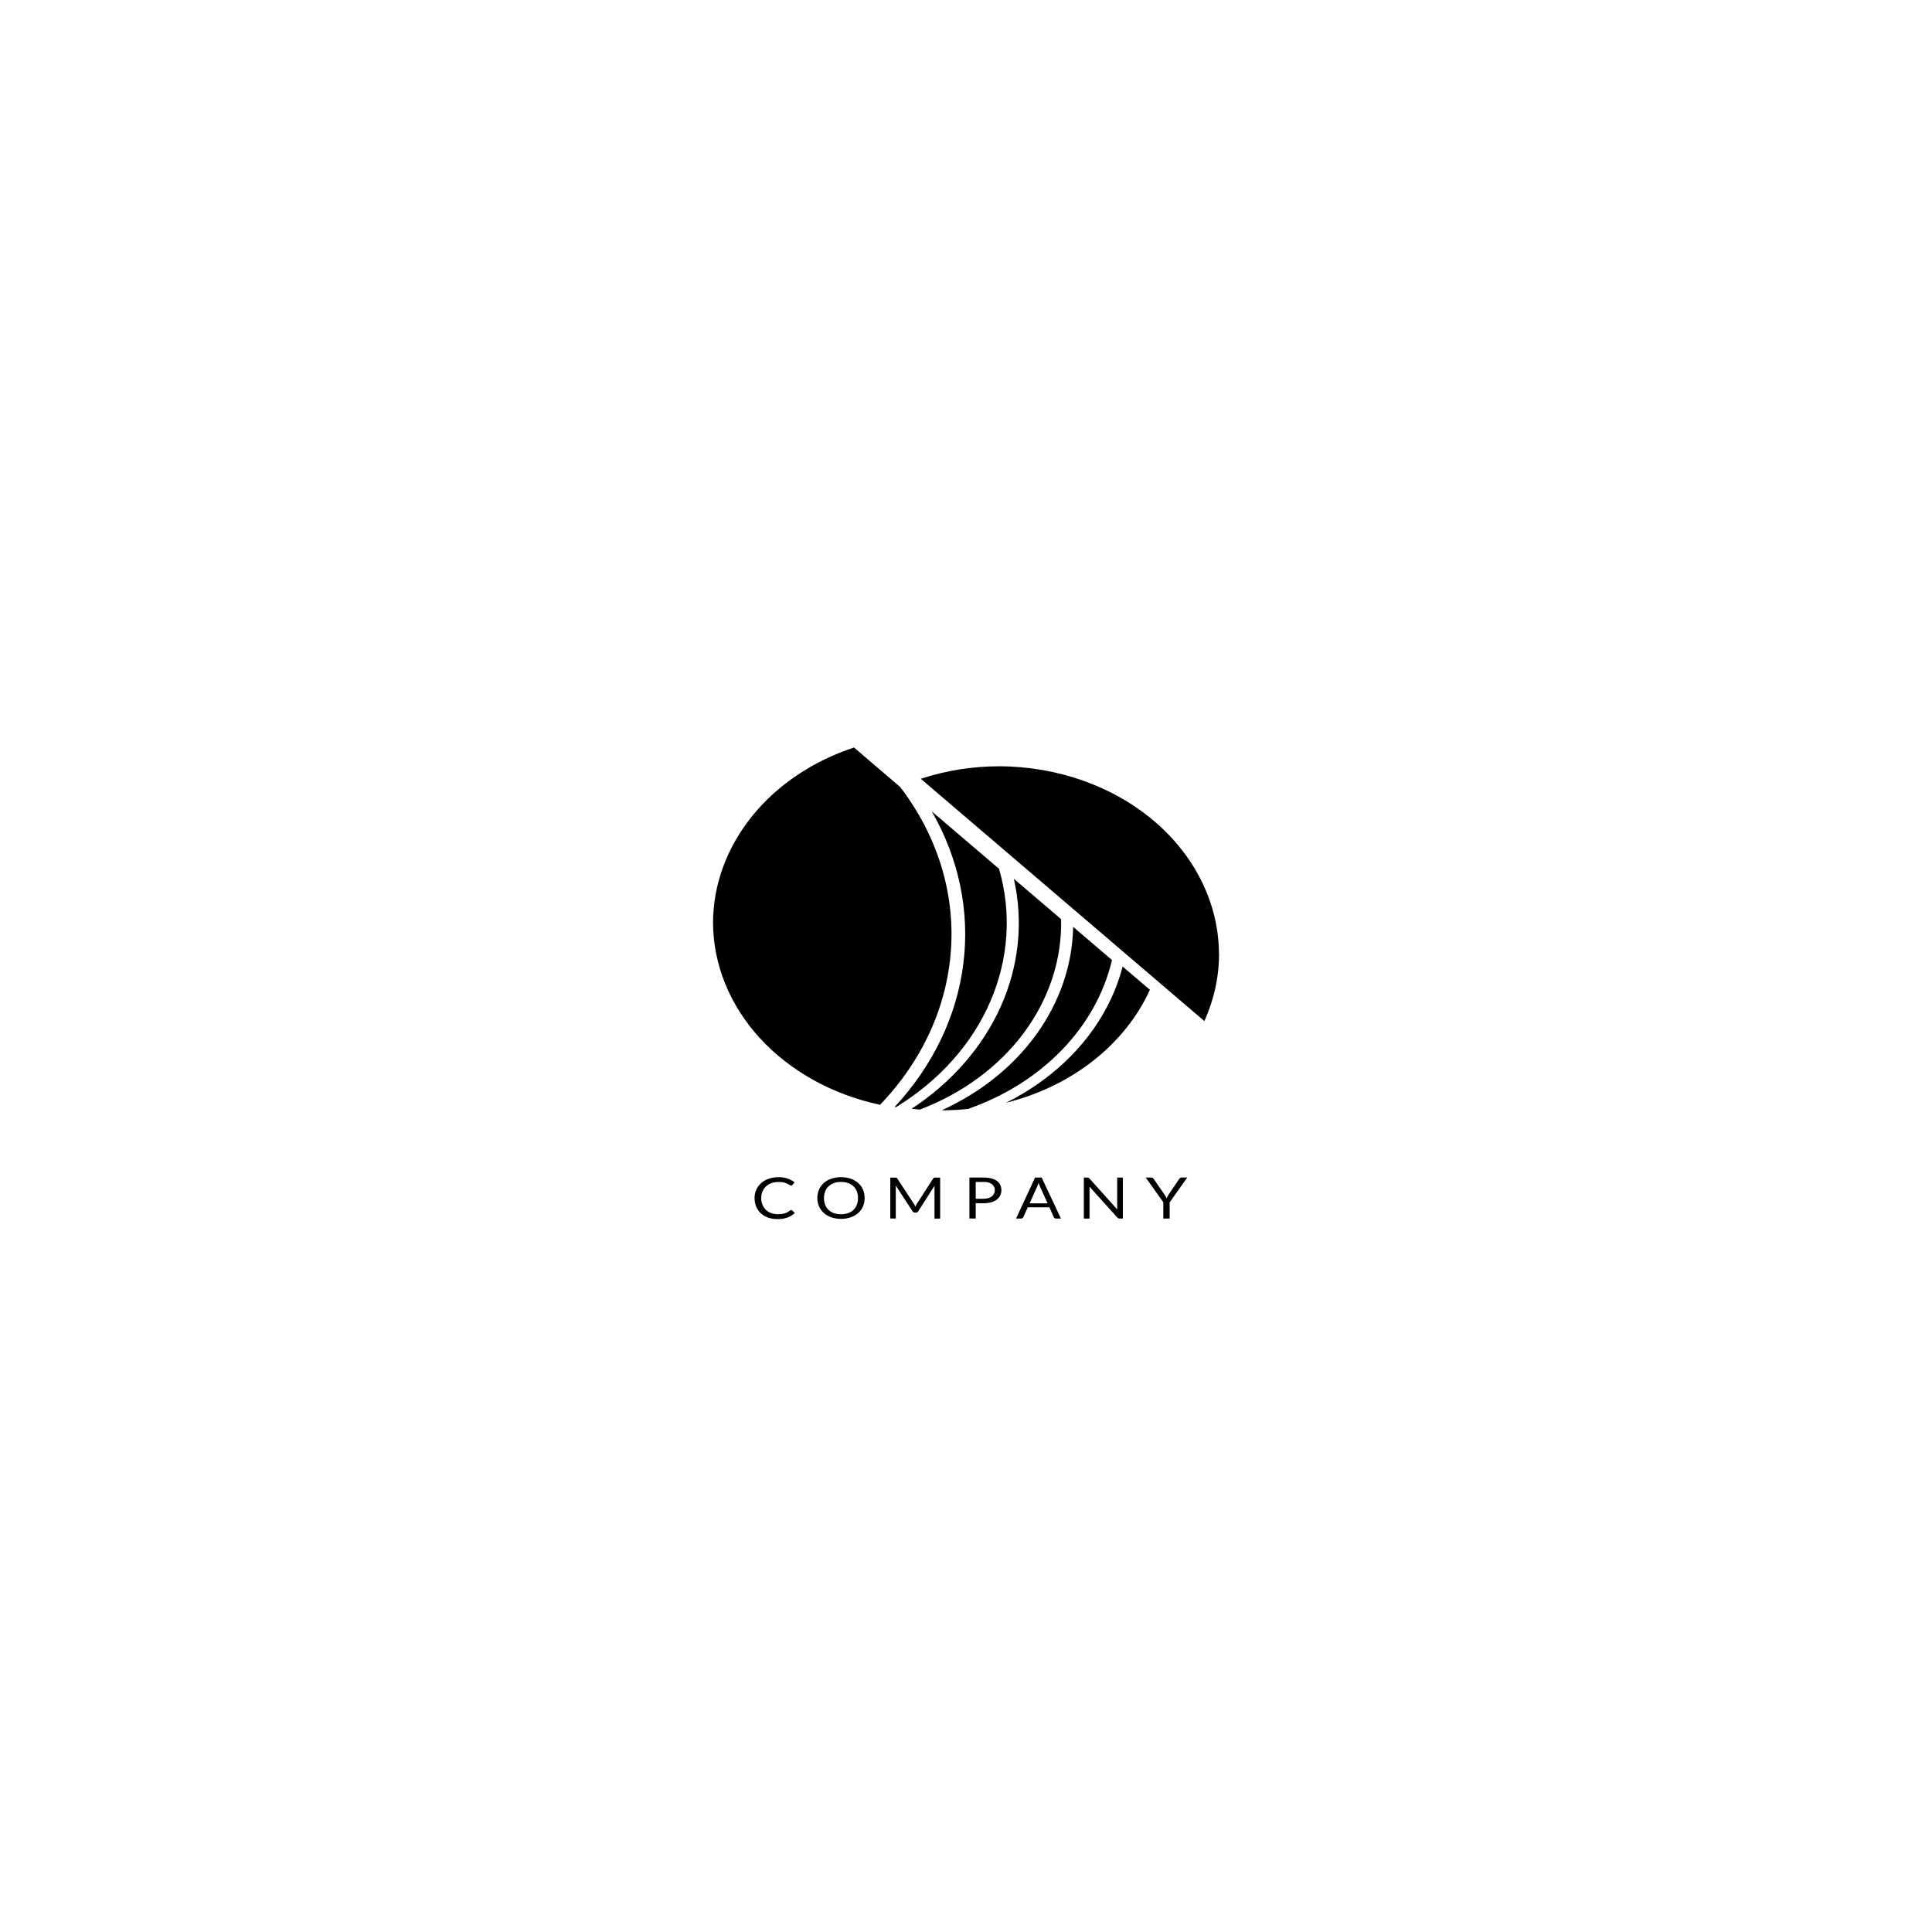
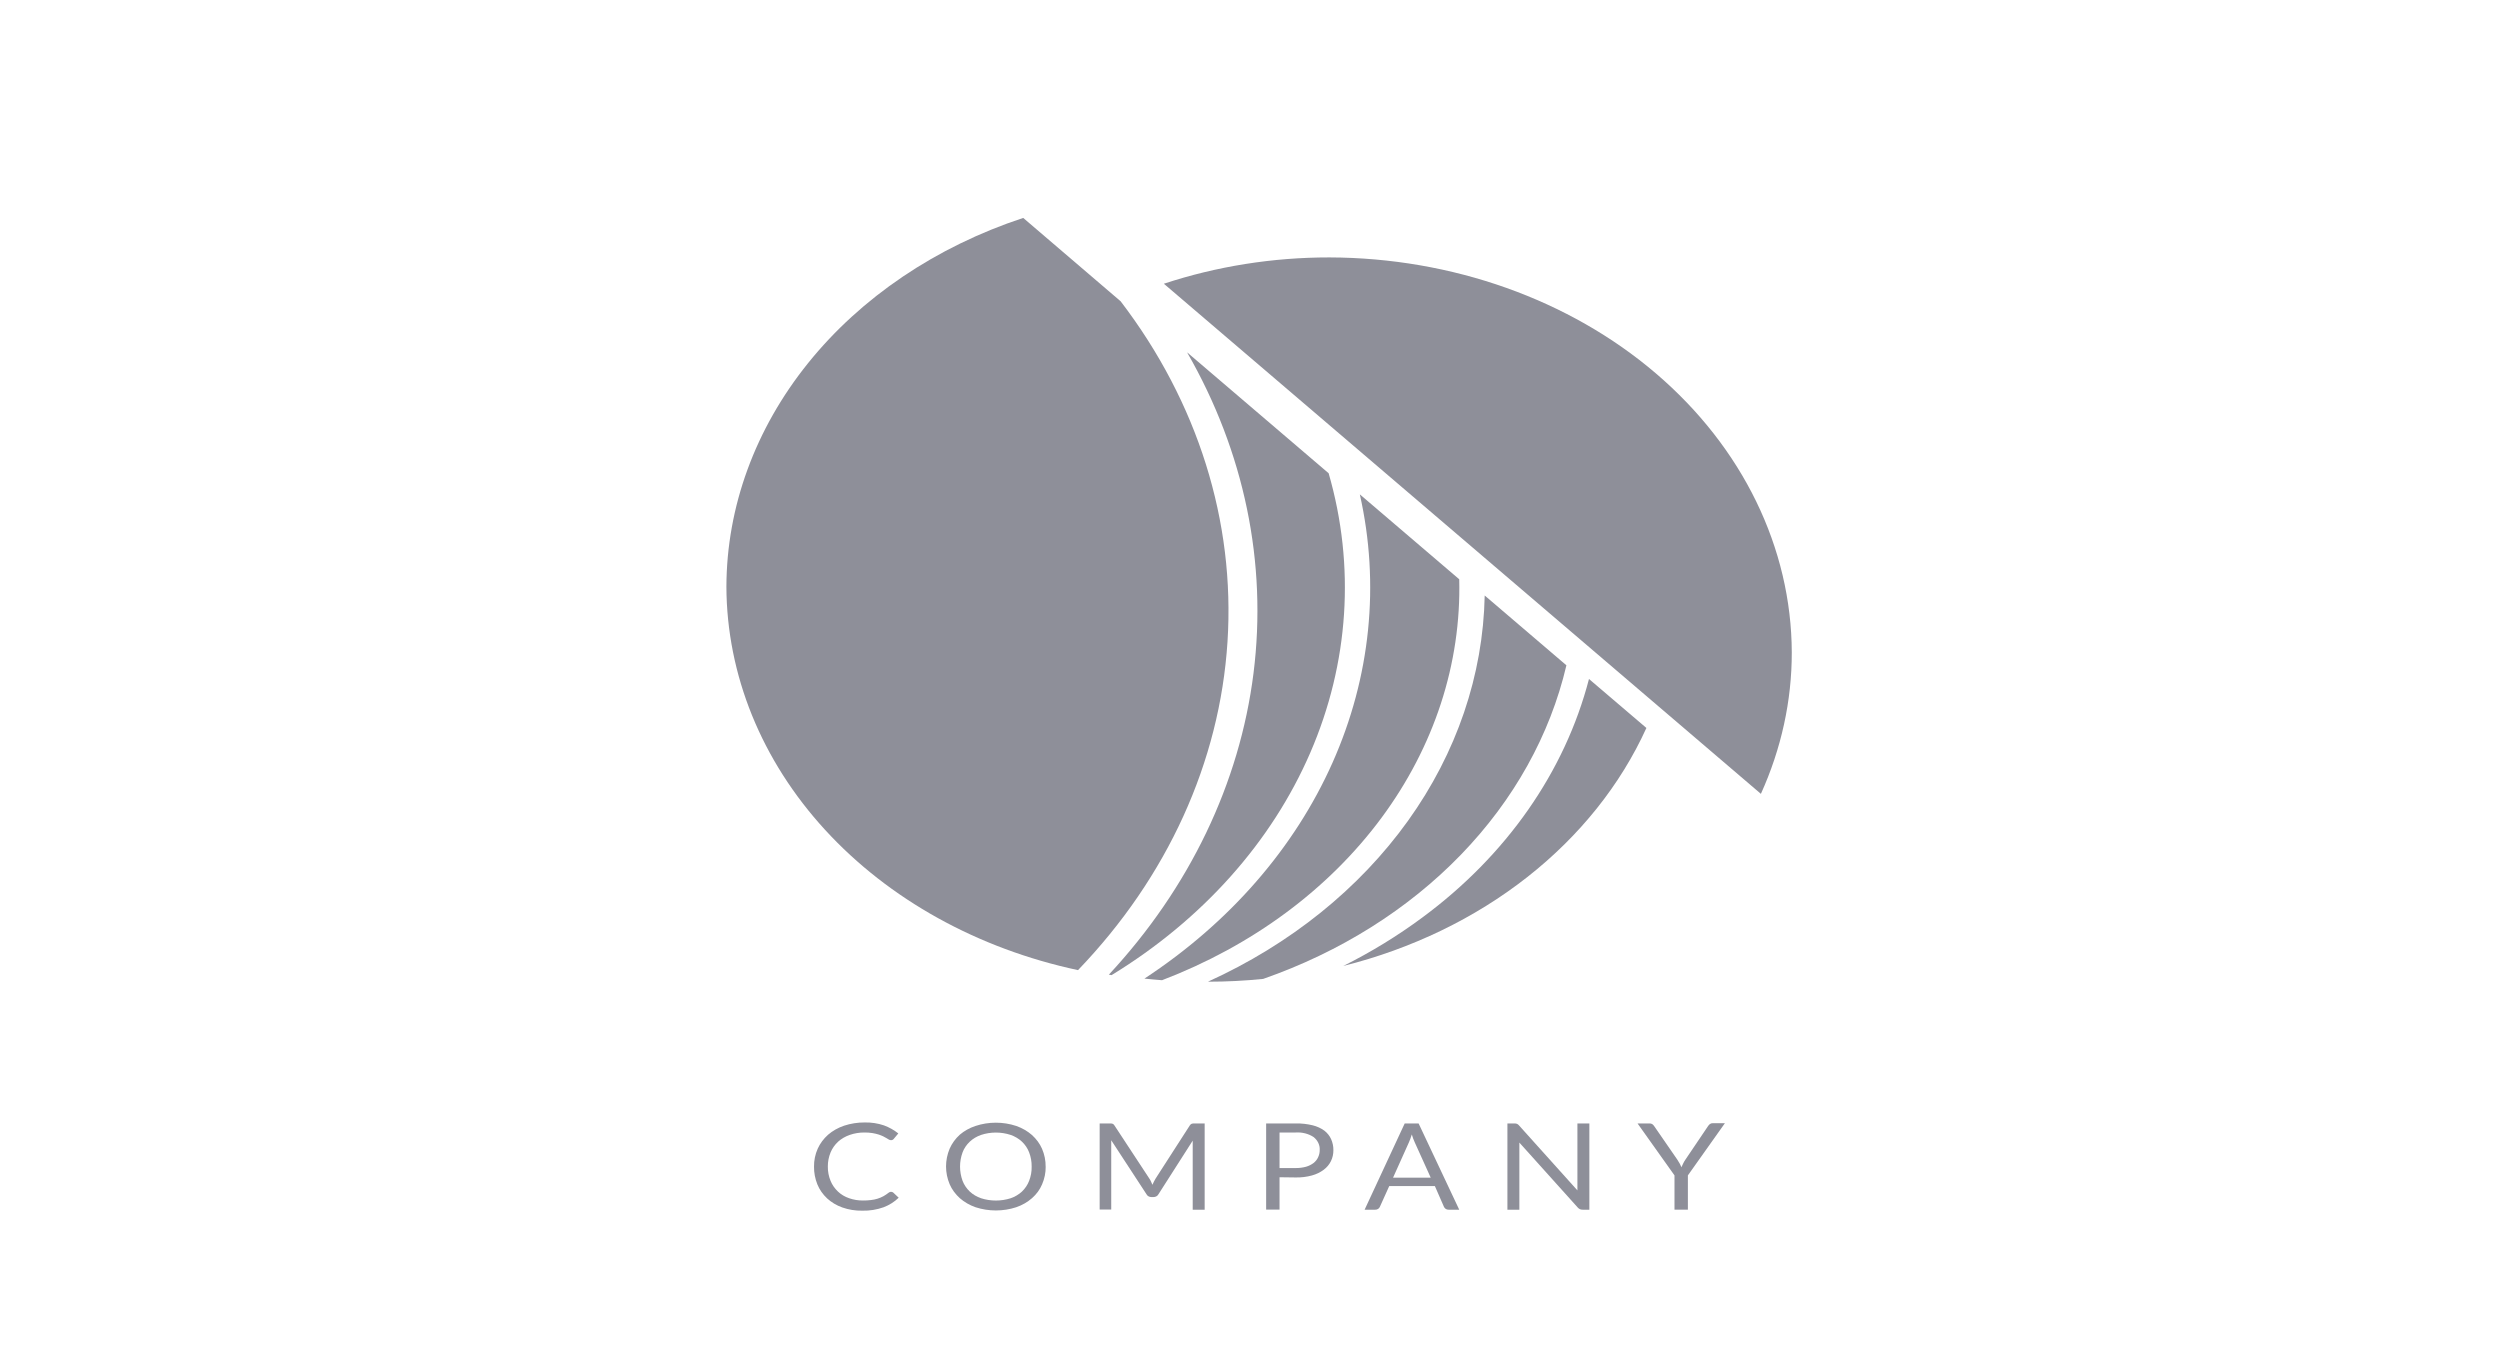
- <svg xmlns="http://www.w3.org/2000/svg" version="1.1" width="32" height="32" viewBox="0 0 32 32">
-   <path d="M13.107 20.043c0.003 0 0.006 0.001 0.009 0.002s0.005 0.003 0.007 0.005l0.042 0.040c-0.033 0.032-0.073 0.058-0.118 0.075-0.053 0.019-0.11 0.028-0.168 0.027-0.054 0.001-0.108-0.008-0.158-0.025-0.045-0.016-0.086-0.040-0.119-0.071-0.034-0.032-0.060-0.069-0.077-0.11-0.018-0.045-0.027-0.093-0.027-0.141-0.001-0.048 0.009-0.096 0.029-0.141 0.018-0.041 0.046-0.078 0.082-0.11s0.079-0.055 0.126-0.071c0.052-0.017 0.107-0.026 0.162-0.025 0.052-0.001 0.103 0.007 0.151 0.023 0.042 0.015 0.080 0.037 0.113 0.063l-0.035 0.042c-0.002 0.003-0.005 0.006-0.009 0.008s-0.009 0.004-0.014 0.003c-0.005-0-0.011-0.002-0.015-0.005l-0.019-0.011-0.026-0.014c-0.011-0.005-0.023-0.010-0.035-0.014-0.016-0.005-0.032-0.009-0.048-0.011-0.021-0.003-0.042-0.005-0.063-0.005-0.040-0-0.080 0.006-0.117 0.019-0.035 0.012-0.066 0.030-0.091 0.053-0.026 0.024-0.046 0.053-0.059 0.084-0.015 0.036-0.022 0.073-0.022 0.111-0.001 0.038 0.007 0.077 0.022 0.113 0.013 0.031 0.033 0.060 0.058 0.084 0.024 0.023 0.054 0.041 0.087 0.052s0.071 0.018 0.108 0.018c0.021 0 0.043-0.001 0.064-0.004 0.035-0.004 0.068-0.014 0.097-0.030 0.015-0.008 0.029-0.018 0.042-0.028 0.005-0.004 0.012-0.007 0.020-0.007z" />
-   <path d="M14.321 19.844c0.001 0.048-0.009 0.095-0.028 0.14-0.017 0.041-0.044 0.078-0.079 0.108s-0.077 0.055-0.124 0.071c-0.103 0.034-0.217 0.034-0.32 0-0.047-0.016-0.089-0.041-0.124-0.071s-0.062-0.069-0.080-0.11c-0.038-0.090-0.038-0.189 0-0.28 0.018-0.041 0.045-0.078 0.080-0.11 0.035-0.030 0.077-0.053 0.124-0.069 0.103-0.034 0.217-0.034 0.32 0 0.047 0.016 0.089 0.041 0.124 0.071s0.062 0.068 0.079 0.108c0.019 0.045 0.029 0.093 0.028 0.141zM14.211 19.844c0.001-0.038-0.006-0.076-0.020-0.112-0.012-0.031-0.031-0.060-0.056-0.084-0.025-0.023-0.055-0.041-0.089-0.053-0.075-0.025-0.158-0.025-0.232 0-0.034 0.012-0.064 0.030-0.089 0.053-0.026 0.024-0.045 0.053-0.057 0.084-0.027 0.073-0.027 0.151 0 0.225 0.012 0.031 0.031 0.060 0.057 0.084 0.025 0.023 0.055 0.041 0.089 0.053 0.075 0.024 0.157 0.024 0.232 0 0.034-0.012 0.064-0.030 0.089-0.053 0.025-0.024 0.044-0.053 0.056-0.084 0.014-0.036 0.021-0.074 0.020-0.112z" />
-   <path d="M15.15 19.962l0.011 0.025c0.004-0.009 0.008-0.017 0.012-0.025s0.009-0.017 0.014-0.025l0.269-0.417c0.005-0.007 0.010-0.012 0.015-0.013 0.007-0.002 0.015-0.003 0.022-0.002h0.079v0.679h-0.094v-0.499c0-0.006 0-0.014 0-0.021s-0.001-0.016 0-0.023l-0.27 0.423c-0.003 0.006-0.009 0.012-0.016 0.015s-0.015 0.006-0.023 0.006h-0.015c-0.008 0-0.016-0.002-0.023-0.006s-0.012-0.009-0.016-0.016l-0.278-0.426c0 0.008 0 0.016 0 0.024s0 0.015 0 0.022v0.499h-0.091v-0.677h0.079c0.007-0 0.015 0 0.022 0.002s0.012 0.007 0.015 0.013l0.274 0.418c0.005 0.008 0.010 0.016 0.014 0.024z" />
-   <path d="M16.161 19.928v0.254h-0.105v-0.678h0.235c0.044-0.001 0.088 0.004 0.131 0.015 0.034 0.008 0.066 0.023 0.093 0.042 0.023 0.018 0.041 0.041 0.053 0.066 0.012 0.028 0.018 0.057 0.018 0.087 0 0.030-0.006 0.059-0.019 0.087-0.013 0.026-0.032 0.049-0.057 0.068-0.027 0.020-0.059 0.036-0.093 0.045-0.041 0.011-0.084 0.016-0.127 0.016l-0.127-0.002zM16.161 19.855h0.127c0.028 0 0.055-0.003 0.081-0.010 0.022-0.006 0.042-0.016 0.059-0.029 0.016-0.012 0.028-0.028 0.036-0.045 0.009-0.018 0.013-0.038 0.013-0.057 0.001-0.019-0.002-0.038-0.011-0.055s-0.021-0.033-0.037-0.046c-0.040-0.027-0.091-0.040-0.141-0.036h-0.127v0.279z" />
-   <path d="M17.574 20.183h-0.083c-0.008 0-0.017-0.002-0.023-0.006s-0.011-0.010-0.014-0.016l-0.072-0.164h-0.359l-0.074 0.164c-0.003 0.006-0.007 0.011-0.013 0.015s-0.015 0.007-0.024 0.007h-0.083l0.315-0.679h0.109l0.32 0.679zM17.054 19.931h0.297l-0.125-0.276c-0.010-0.021-0.017-0.042-0.024-0.064l-0.012 0.035c-0.004 0.011-0.008 0.021-0.012 0.029l-0.124 0.276z" />
-   <path d="M18.028 19.507c0.006 0.003 0.012 0.007 0.016 0.012l0.46 0.512c0-0.008 0-0.016 0-0.024s0-0.015 0-0.022v-0.481h0.094v0.679h-0.053c-0.007 0-0.015-0.001-0.022-0.004s-0.012-0.008-0.017-0.013l-0.46-0.511c0 0.008 0 0.016 0 0.023s0 0.014 0 0.021v0.484h-0.094v-0.679h0.056c0.006-0 0.013 0.001 0.019 0.003z" />
-   <path d="M19.373 19.913v0.27h-0.105v-0.27l-0.291-0.409h0.094c0.008-0 0.016 0.002 0.023 0.006s0.010 0.010 0.014 0.015l0.182 0.264c0.007 0.011 0.014 0.022 0.019 0.031s0.009 0.019 0.013 0.029l0.014-0.029c0.005-0.011 0.011-0.021 0.018-0.031l0.179-0.265c0.004-0.005 0.008-0.010 0.014-0.014s0.014-0.007 0.023-0.007h0.095l-0.291 0.411z" />
-   <path d="M15.098 18.365c0.046 0.005 0.092 0.009 0.139 0.013 0.709-0.271 1.31-0.715 1.725-1.276s0.629-1.214 0.613-1.878l-0.782-0.668c0.159 0.707 0.085 1.438-0.215 2.11s-0.812 1.261-1.48 1.699z" />
-   <path d="M14.819 18.334l0.021 0.004c0.714-0.436 1.259-1.046 1.563-1.75s0.355-1.469 0.144-2.198l-1.114-0.951c0.45 0.782 0.632 1.657 0.523 2.524s-0.504 1.689-1.138 2.372z" />
-   <path d="M18.595 16.008c-0.189 0.729-0.649 1.387-1.31 1.876-0.193 0.143-0.402 0.271-0.623 0.382 0.539-0.135 1.034-0.374 1.447-0.699s0.734-0.726 0.937-1.173l-0.452-0.385z" />
-   <path d="M18.418 15.901l-0.643-0.549c-0.012 0.626-0.221 1.239-0.604 1.773s-0.926 0.971-1.574 1.265h0.003c0.144-0 0.288-0.007 0.432-0.022 0.605-0.211 1.14-0.547 1.556-0.977s0.701-0.942 0.83-1.49z" />
-   <path d="M14.912 13.037l-0.767-0.656c-0.686 0.226-1.276 0.624-1.692 1.142s-0.641 1.131-0.643 1.759v0c0.003 0.694 0.276 1.368 0.777 1.914s1.201 0.934 1.989 1.103c0.704-0.732 1.115-1.637 1.176-2.584s-0.234-1.884-0.84-2.677z" />
-   <path d="M20.19 15.8c-0.003-0.823-0.387-1.613-1.068-2.195s-1.605-0.91-2.569-0.913c-0.445-0-0.887 0.070-1.302 0.207l4.697 4.013c0.161-0.355 0.243-0.732 0.243-1.112z" />
+ <svg xmlns="http://www.w3.org/2000/svg" version="1.1" width="59" height="32" viewBox="0 0 59 32">
+   <path fill="#8e8f99" d="M21.034 28.128c0.009 0 0.018 0.002 0.027 0.005s0.016 0.008 0.022 0.014l0.126 0.119c-0.098 0.096-0.219 0.173-0.355 0.225-0.159 0.057-0.331 0.085-0.503 0.081-0.162 0.003-0.323-0.023-0.473-0.076-0.135-0.048-0.257-0.121-0.357-0.213-0.102-0.095-0.18-0.207-0.23-0.329-0.055-0.136-0.082-0.278-0.080-0.422-0.002-0.144 0.027-0.288 0.087-0.423 0.055-0.122 0.138-0.234 0.244-0.329 0.108-0.093 0.237-0.166 0.379-0.214 0.155-0.051 0.321-0.077 0.487-0.076 0.155-0.003 0.309 0.020 0.453 0.069 0.125 0.046 0.24 0.111 0.339 0.19l-0.106 0.127c-0.007 0.009-0.016 0.017-0.027 0.023-0.012 0.007-0.028 0.011-0.043 0.009-0.016-0.001-0.032-0.006-0.046-0.014l-0.057-0.034-0.079-0.043c-0.034-0.016-0.069-0.030-0.106-0.042-0.047-0.014-0.095-0.026-0.144-0.034-0.062-0.010-0.125-0.014-0.188-0.014-0.12-0.001-0.239 0.018-0.35 0.057-0.104 0.036-0.197 0.090-0.274 0.159-0.079 0.073-0.139 0.16-0.178 0.253-0.044 0.107-0.066 0.22-0.065 0.334-0.002 0.116 0.020 0.23 0.065 0.34 0.038 0.093 0.098 0.179 0.175 0.252 0.072 0.068 0.162 0.122 0.262 0.156 0.103 0.036 0.213 0.055 0.325 0.054 0.064 0.001 0.129-0.003 0.192-0.011 0.104-0.011 0.204-0.042 0.292-0.090 0.044-0.025 0.086-0.053 0.125-0.084 0.016-0.013 0.038-0.021 0.060-0.022z" />
+   <path fill="#8e8f99" d="M24.678 27.532c0.002 0.143-0.027 0.285-0.085 0.419-0.051 0.122-0.132 0.233-0.238 0.326s-0.232 0.166-0.373 0.214c-0.309 0.101-0.65 0.101-0.959 0-0.14-0.049-0.266-0.122-0.371-0.214-0.105-0.095-0.187-0.206-0.24-0.329-0.114-0.271-0.114-0.568 0-0.84 0.054-0.122 0.135-0.235 0.24-0.33 0.106-0.090 0.232-0.16 0.371-0.206 0.308-0.102 0.651-0.102 0.959 0 0.14 0.049 0.267 0.122 0.372 0.214 0.104 0.094 0.185 0.204 0.238 0.325 0.058 0.135 0.087 0.278 0.085 0.422zM24.347 27.532c0.002-0.114-0.018-0.228-0.060-0.337-0.035-0.093-0.093-0.179-0.169-0.252-0.074-0.069-0.165-0.124-0.267-0.159-0.224-0.074-0.473-0.074-0.697 0-0.102 0.035-0.193 0.090-0.267 0.159-0.077 0.073-0.135 0.159-0.17 0.252-0.080 0.219-0.080 0.454 0 0.674 0.036 0.093 0.094 0.179 0.17 0.252 0.074 0.069 0.165 0.123 0.267 0.158 0.225 0.072 0.472 0.072 0.697 0 0.102-0.035 0.192-0.089 0.267-0.158 0.076-0.073 0.133-0.159 0.169-0.252 0.042-0.109 0.063-0.223 0.060-0.337z" />
+   <path fill="#8e8f99" d="M27.164 27.885l0.033 0.076c0.013-0.027 0.024-0.051 0.036-0.076s0.026-0.050 0.041-0.074l0.806-1.252c0.016-0.022 0.030-0.035 0.046-0.039 0.021-0.006 0.044-0.008 0.066-0.007h0.238v2.036h-0.282v-1.497c0-0.019 0-0.040 0-0.063-0.002-0.023-0.002-0.047 0-0.070l-0.811 1.269c-0.010 0.019-0.027 0.035-0.047 0.046s-0.045 0.017-0.069 0.017h-0.046c-0.025 0-0.049-0.006-0.069-0.017s-0.037-0.027-0.047-0.047l-0.834-1.277c0 0.024 0 0.049 0 0.073s0 0.046 0 0.065v1.497h-0.273v-2.032h0.238c0.022-0.001 0.045 0.001 0.066 0.007 0.020 0.008 0.035 0.022 0.044 0.039l0.823 1.253c0.016 0.023 0.030 0.047 0.041 0.073z" />
+   <path fill="#8e8f99" d="M30.197 27.784v0.763h-0.316v-2.034h0.704c0.133-0.002 0.265 0.013 0.393 0.044 0.102 0.025 0.197 0.068 0.278 0.127 0.070 0.055 0.124 0.123 0.158 0.199 0.037 0.083 0.055 0.171 0.054 0.26 0.001 0.089-0.018 0.178-0.058 0.26-0.038 0.078-0.096 0.148-0.17 0.203-0.081 0.061-0.176 0.107-0.279 0.135-0.123 0.034-0.251 0.049-0.38 0.047l-0.382-0.005zM30.197 27.566h0.382c0.083 0.001 0.165-0.010 0.244-0.031 0.065-0.019 0.125-0.049 0.177-0.088 0.047-0.037 0.084-0.083 0.107-0.135 0.026-0.054 0.039-0.113 0.038-0.171 0.004-0.057-0.007-0.113-0.032-0.166s-0.062-0.1-0.11-0.139c-0.12-0.080-0.272-0.119-0.424-0.109h-0.382v0.838z" />
+   <path fill="#8e8f99" d="M34.437 28.549h-0.249c-0.025 0.001-0.050-0.006-0.069-0.019-0.018-0.013-0.032-0.029-0.041-0.047l-0.215-0.492h-1.077l-0.222 0.492c-0.008 0.018-0.022 0.034-0.039 0.046-0.020 0.014-0.045 0.021-0.071 0.020h-0.249l0.946-2.036h0.328l0.959 2.036zM32.875 27.793h0.89l-0.375-0.829c-0.029-0.062-0.052-0.126-0.071-0.191l-0.036 0.106c-0.011 0.032-0.024 0.062-0.035 0.086l-0.372 0.828z" />
+   <path fill="#8e8f99" d="M35.8 26.522c0.019 0.009 0.035 0.021 0.047 0.036l1.38 1.535c0-0.024 0-0.049 0-0.071s0-0.046 0-0.067v-1.442h0.282v2.036h-0.158c-0.022 0.001-0.045-0.004-0.065-0.012-0.020-0.010-0.037-0.023-0.050-0.038l-1.379-1.534c0.002 0.023 0.002 0.047 0 0.070 0 0.023 0 0.043 0 0.062v1.452h-0.282v-2.036h0.167c0.020-0 0.039 0.003 0.057 0.009z" />
+   <path fill="#8e8f99" d="M39.834 27.739v0.809h-0.316v-0.809l-0.872-1.226h0.282c0.024-0.001 0.048 0.005 0.068 0.018 0.017 0.013 0.032 0.029 0.043 0.046l0.546 0.791c0.022 0.034 0.041 0.065 0.057 0.094s0.028 0.058 0.039 0.086l0.041-0.088c0.015-0.032 0.033-0.063 0.054-0.093l0.538-0.797c0.011-0.016 0.025-0.030 0.041-0.043 0.019-0.014 0.043-0.021 0.068-0.020h0.285l-0.874 1.232z" />
+   <path fill="#8e8f99" d="M27.008 23.095c0.137 0.015 0.276 0.027 0.416 0.038 2.128-0.813 3.929-2.145 5.176-3.828s1.887-3.643 1.838-5.634l-2.346-2.004c0.477 2.12 0.254 4.313-0.644 6.331s-2.436 3.783-4.441 5.098z" />
+   <path fill="#8e8f99" d="M26.17 23.002l0.063 0.011c2.143-1.31 3.776-3.138 4.69-5.25s1.064-4.408 0.433-6.594l-3.341-2.854c1.351 2.346 1.895 4.972 1.568 7.572s-1.511 5.067-3.414 7.115z" />
+   <path fill="#8e8f99" d="M37.5 16.024c-0.568 2.188-1.946 4.162-3.931 5.628-0.58 0.43-1.205 0.814-1.868 1.145 1.616-0.406 3.102-1.123 4.342-2.097s2.202-2.178 2.812-3.52l-1.355-1.156z" />
+   <path fill="#8e8f99" d="M36.968 15.702l-1.929-1.648c-0.037 1.879-0.662 3.716-1.811 5.318s-2.779 2.914-4.721 3.796h0.009c0.433-0 0.865-0.022 1.295-0.066 1.815-0.633 3.418-1.64 4.667-2.931s2.104-2.826 2.489-4.469z" />
+   <path fill="#8e8f99" d="M26.449 7.112l-2.301-1.969c-2.057 0.679-3.827 1.873-5.077 3.426s-1.922 3.392-1.928 5.276v0c0.008 2.082 0.828 4.103 2.331 5.742s3.603 2.803 5.967 3.308c2.111-2.197 3.346-4.912 3.528-7.75s-0.701-5.652-2.52-8.032z" />
+   <path fill="#8e8f99" d="M42.286 15.399c-0.008-2.47-1.161-4.838-3.205-6.585s-4.815-2.731-7.707-2.739c-1.336-0.001-2.661 0.21-3.907 0.621l14.090 12.039c0.482-1.064 0.73-2.196 0.729-3.337z" />
</svg>
